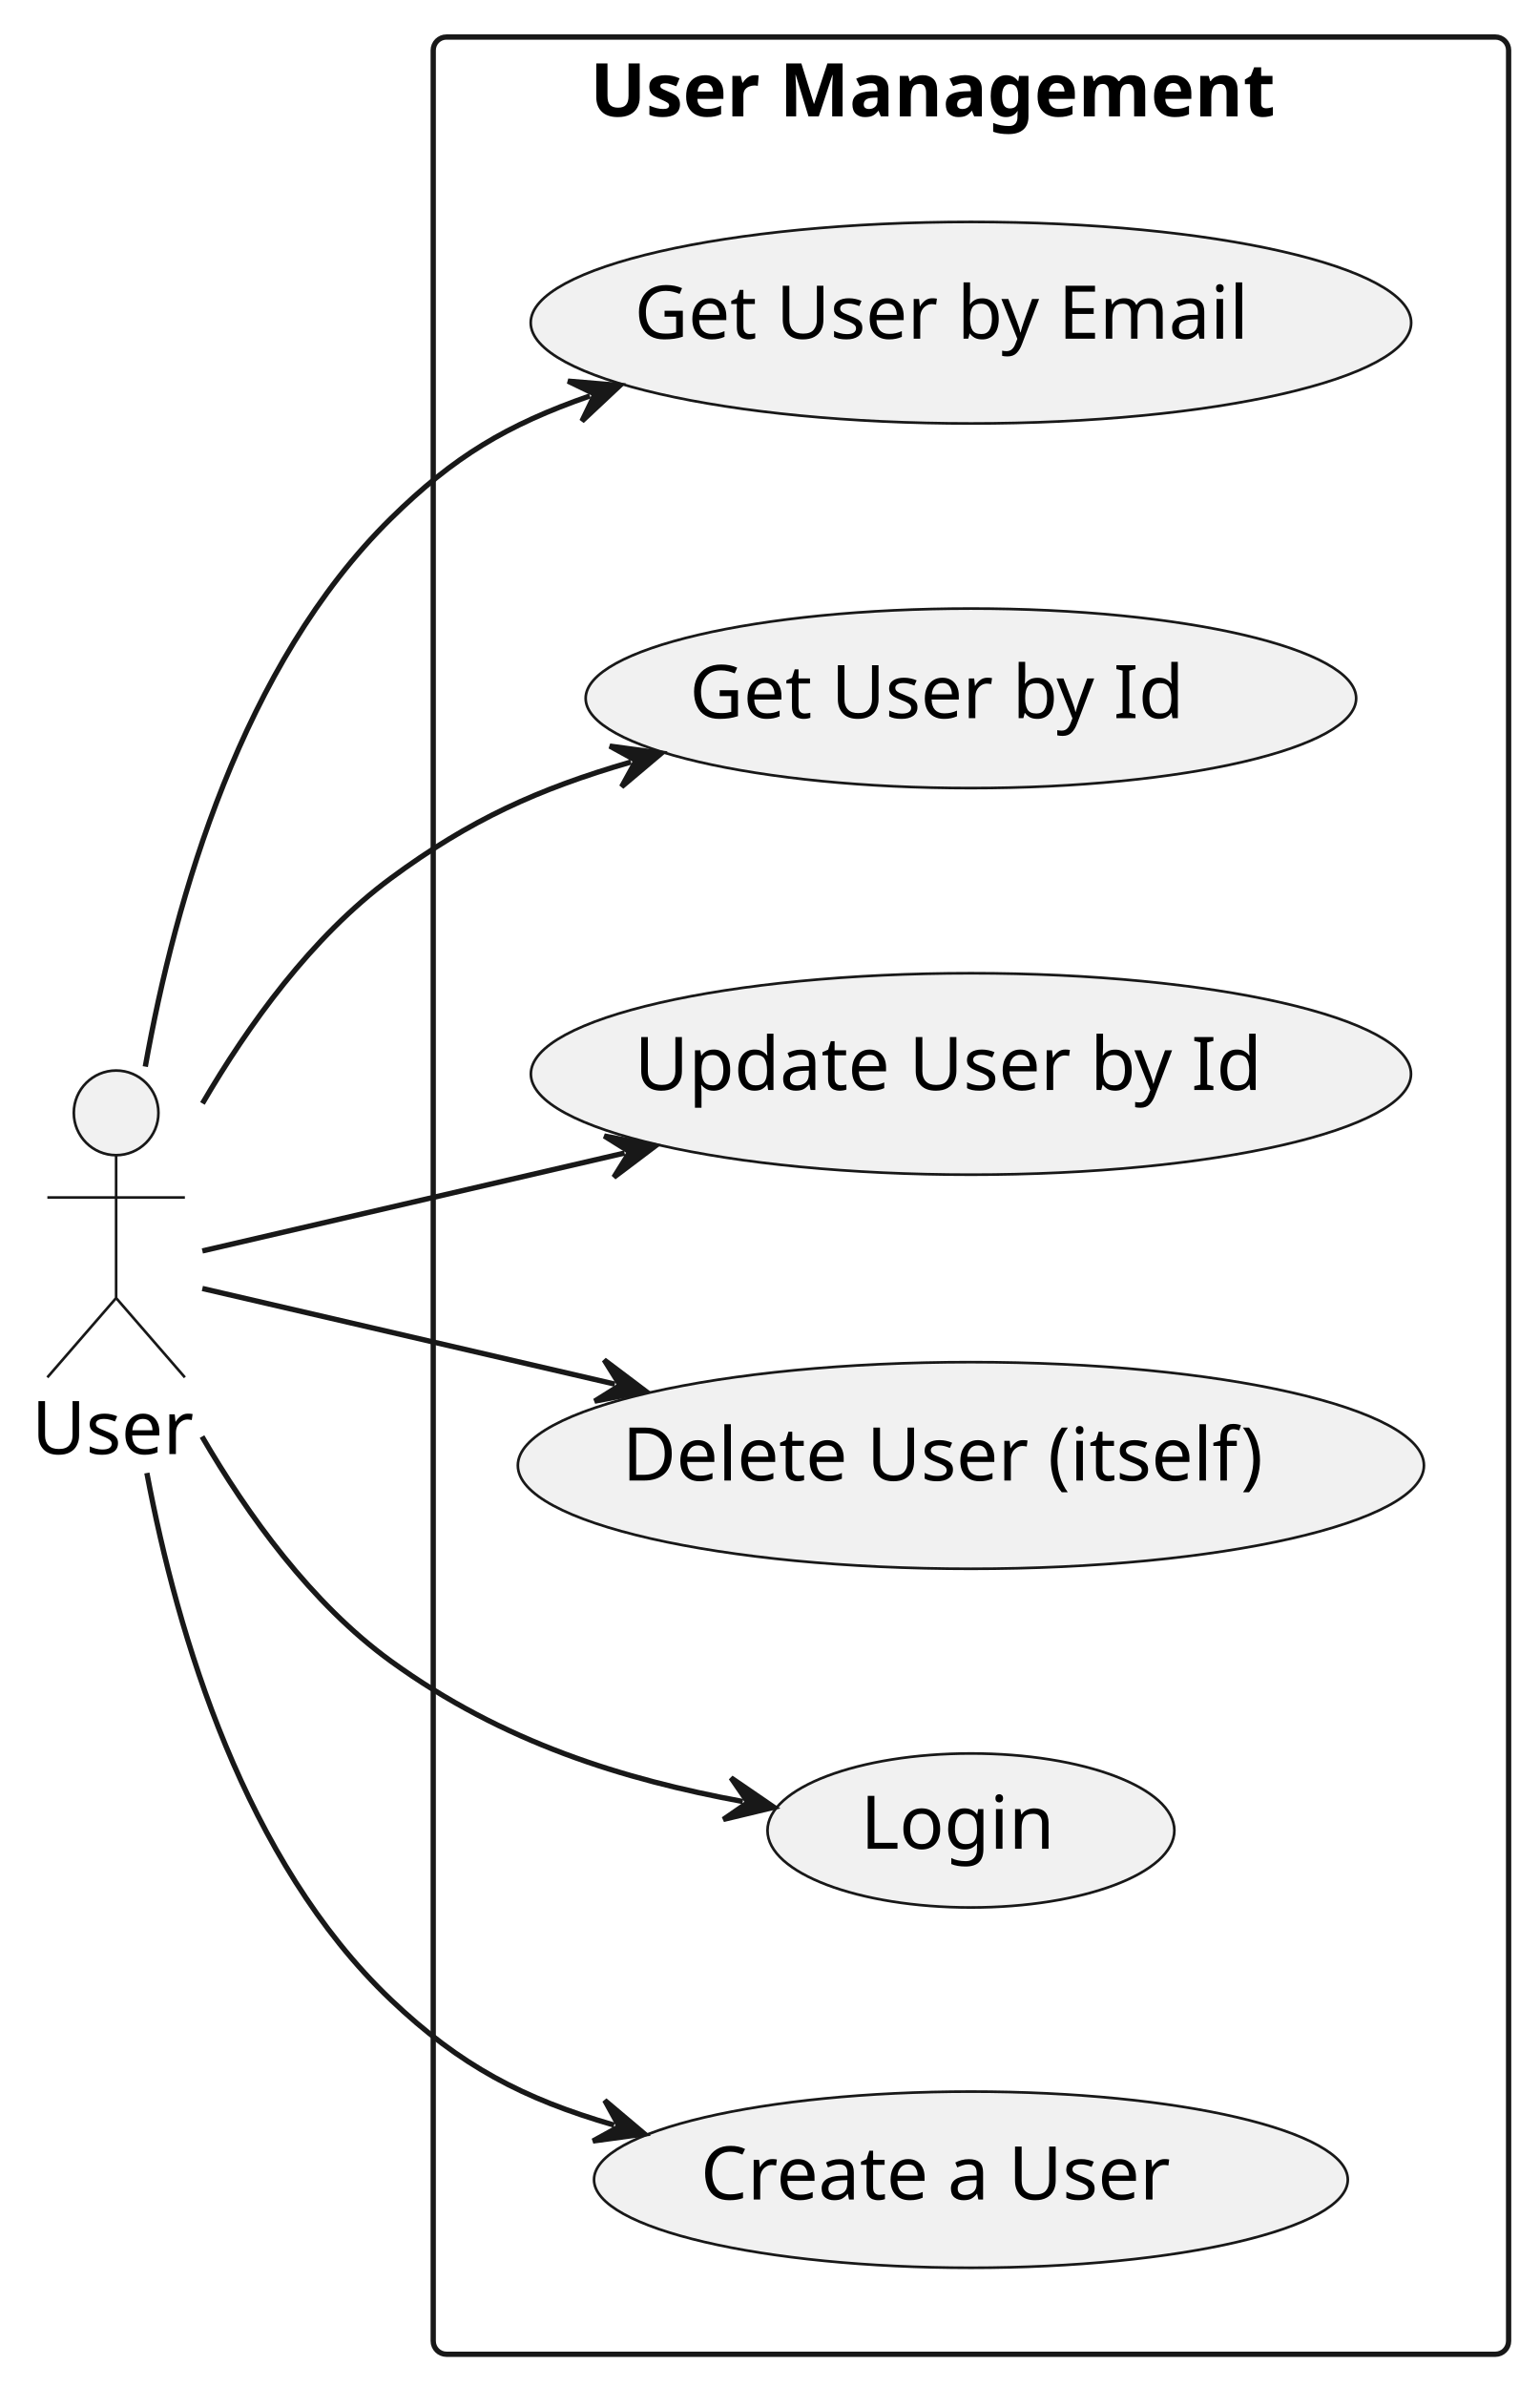
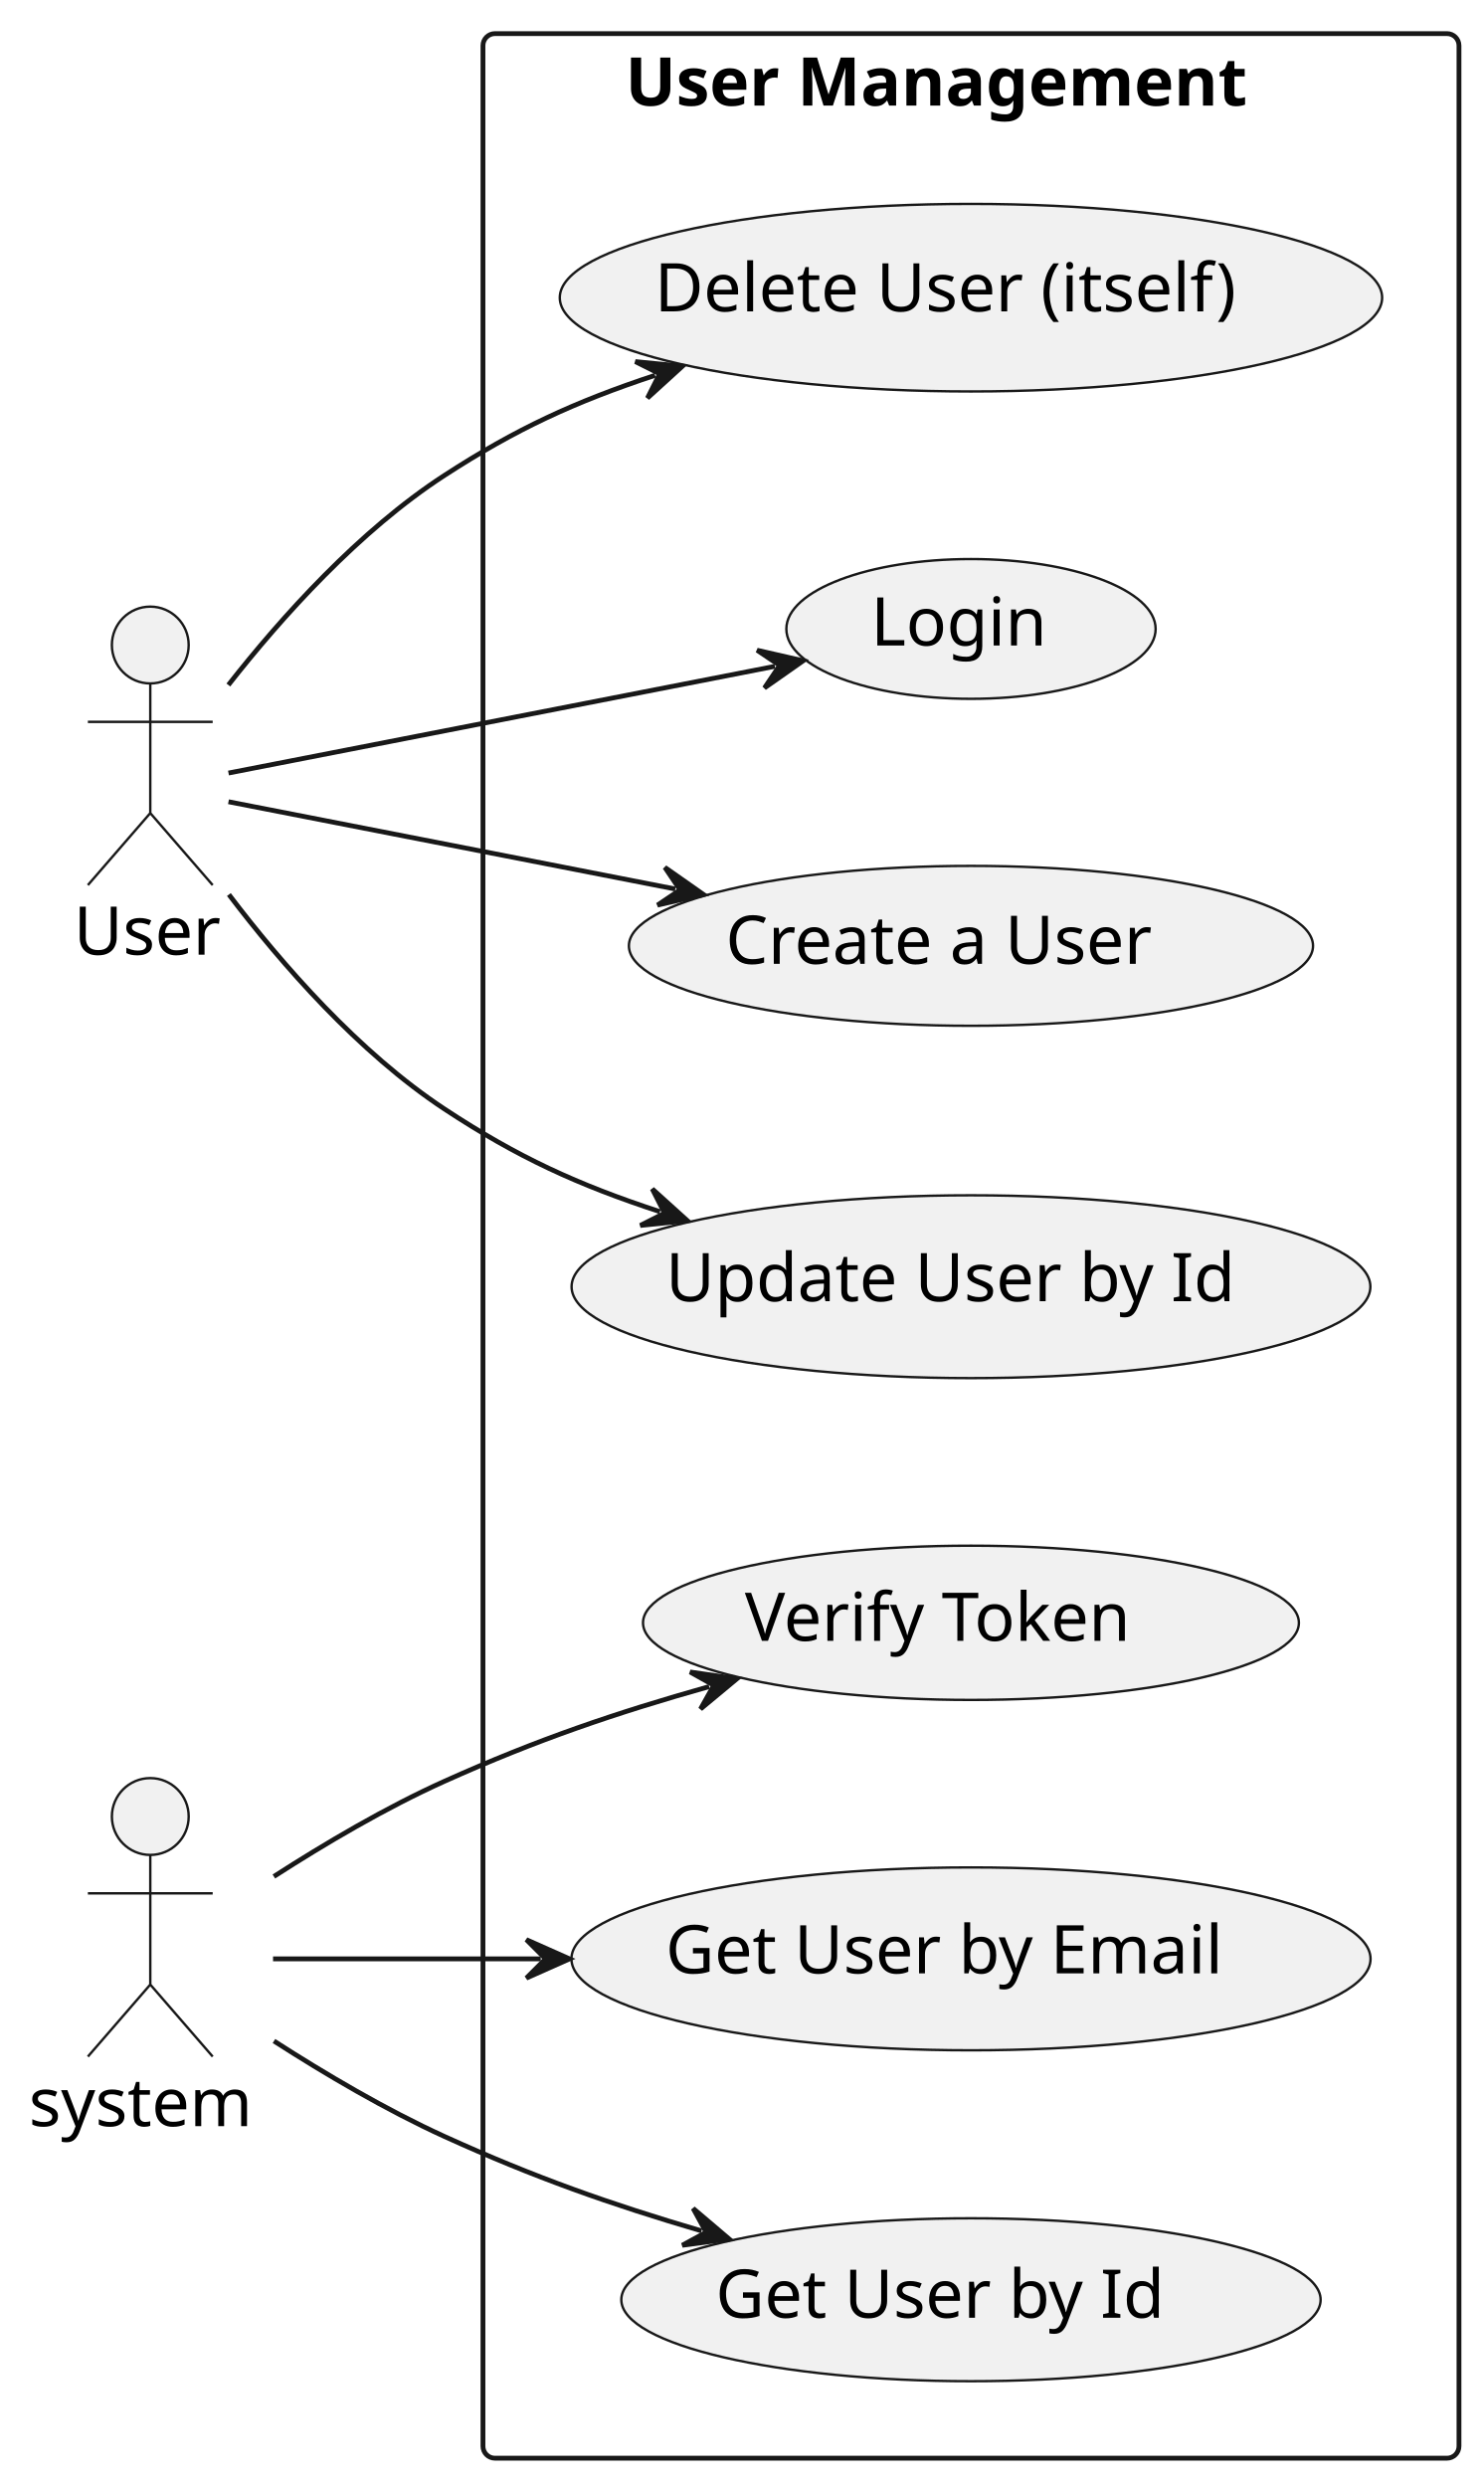
- <svg xmlns="http://www.w3.org/2000/svg" contentStyleType="text/css" height="451px" preserveAspectRatio="none" style="width:291px;height:451px;background:#FFFFFF;" version="1.1" viewBox="0 0 291 451" width="291px" zoomAndPan="magnify">
+ <svg xmlns="http://www.w3.org/2000/svg" contentStyleType="text/css" height="518px" preserveAspectRatio="none" style="width:309px;height:518px;background:#FFFFFF;" version="1.1" viewBox="0 0 309 518" width="309px" zoomAndPan="magnify">
  <defs />
  <g>
    <g id="cluster_UserManagement">
-       <rect fill="none" height="438" rx="2.5" ry="2.5" style="stroke:#181818;stroke-width:1;" width="203.32" x="81.91" y="7" />
-       <text fill="#000000" font-family="sans-serif" font-size="14" font-weight="bold" lengthAdjust="spacing" textLength="144.026" x="111.557" y="21.995">User Management</text>
+       <rect fill="none" height="505" rx="2.5" ry="2.5" style="stroke:#181818;stroke-width:1;" width="203.32" x="100.61" y="7" />
+       <text fill="#000000" font-family="sans-serif" font-size="14" font-weight="bold" lengthAdjust="spacing" textLength="144.026" x="130.257" y="21.995">User Management</text>
    </g>
    <g id="elem_UC_CreateUser">
-       <ellipse cx="183.569" cy="412.002" fill="#F1F1F1" rx="71.259" ry="16.652" style="stroke:#181818;stroke-width:0.5;" />
-       <text fill="#000000" font-family="sans-serif" font-size="14" lengthAdjust="spacing" textLength="96.216" x="132.461" y="415.749">Create a User</text>
+       <ellipse cx="202.269" cy="197.002" fill="#F1F1F1" rx="71.259" ry="16.652" style="stroke:#181818;stroke-width:0.5;" />
+       <text fill="#000000" font-family="sans-serif" font-size="14" lengthAdjust="spacing" textLength="96.216" x="151.161" y="200.749">Create a User</text>
    </g>
    <g id="elem_UC_Login">
-       <ellipse cx="183.574" cy="345.996" fill="#F1F1F1" rx="38.464" ry="14.556" style="stroke:#181818;stroke-width:0.5;" />
-       <text fill="#000000" font-family="sans-serif" font-size="14" lengthAdjust="spacing" textLength="38.015" x="162.7" y="349.451">Login</text>
+       <ellipse cx="202.274" cy="130.996" fill="#F1F1F1" rx="38.464" ry="14.556" style="stroke:#181818;stroke-width:0.5;" />
+       <text fill="#000000" font-family="sans-serif" font-size="14" lengthAdjust="spacing" textLength="38.015" x="181.4" y="134.451">Login</text>
    </g>
    <g id="elem_UC_DeleteUser">
-       <ellipse cx="183.567" cy="277.002" fill="#F1F1F1" rx="85.657" ry="19.532" style="stroke:#181818;stroke-width:0.5;" />
-       <text fill="#000000" font-family="sans-serif" font-size="14" lengthAdjust="spacing" textLength="131.838" x="117.648" y="279.848">Delete User (itself)</text>
+       <ellipse cx="202.268" cy="62.002" fill="#F1F1F1" rx="85.657" ry="19.532" style="stroke:#181818;stroke-width:0.5;" />
+       <text fill="#000000" font-family="sans-serif" font-size="14" lengthAdjust="spacing" textLength="131.838" x="136.349" y="64.848">Delete User (itself)</text>
    </g>
    <g id="elem_UC_UpdateUser">
-       <ellipse cx="183.572" cy="203" fill="#F1F1F1" rx="83.202" ry="19.04" style="stroke:#181818;stroke-width:0.5;" />
-       <text fill="#000000" font-family="sans-serif" font-size="14" lengthAdjust="spacing" textLength="126.15" x="119.972" y="206.025">Update User by Id</text>
+       <ellipse cx="202.272" cy="268" fill="#F1F1F1" rx="83.202" ry="19.04" style="stroke:#181818;stroke-width:0.5;" />
+       <text fill="#000000" font-family="sans-serif" font-size="14" lengthAdjust="spacing" textLength="126.15" x="138.672" y="271.025">Update User by Id</text>
    </g>
    <g id="elem_UC_GetUserById">
-       <ellipse cx="183.569" cy="131.998" fill="#F1F1F1" rx="72.839" ry="16.968" style="stroke:#181818;stroke-width:0.5;" />
-       <text fill="#000000" font-family="sans-serif" font-size="14" lengthAdjust="spacing" textLength="100.399" x="130.369" y="135.745">Get User by Id</text>
+       <ellipse cx="202.269" cy="478.998" fill="#F1F1F1" rx="72.839" ry="16.968" style="stroke:#181818;stroke-width:0.5;" />
+       <text fill="#000000" font-family="sans-serif" font-size="14" lengthAdjust="spacing" textLength="100.399" x="149.069" y="482.745">Get User by Id</text>
    </g>
    <g id="elem_UC_GetUserByEmail">
-       <ellipse cx="183.574" cy="60.997" fill="#F1F1F1" rx="83.234" ry="19.047" style="stroke:#181818;stroke-width:0.5;" />
-       <text fill="#000000" font-family="sans-serif" font-size="14" lengthAdjust="spacing" textLength="126.226" x="119.947" y="64.018">Get User by Email</text>
+       <ellipse cx="202.274" cy="407.997" fill="#F1F1F1" rx="83.234" ry="19.047" style="stroke:#181818;stroke-width:0.5;" />
+       <text fill="#000000" font-family="sans-serif" font-size="14" lengthAdjust="spacing" textLength="126.226" x="138.647" y="411.018">Get User by Email</text>
+     </g>
+     <g id="elem_UC_VerifyToken">
+       <ellipse cx="202.266" cy="338.003" fill="#F1F1F1" rx="68.316" ry="16.063" style="stroke:#181818;stroke-width:0.5;" />
+       <text fill="#000000" font-family="sans-serif" font-size="14" lengthAdjust="spacing" textLength="88.211" x="155.161" y="341.751">Verify Token</text>
    </g>
    <g id="elem_User">
-       <ellipse cx="21.955" cy="210.35" fill="#F1F1F1" rx="8" ry="8" style="stroke:#181818;stroke-width:0.5;" />
-       <path d="M21.955,218.35 L21.955,245.35 M8.955,226.35 L34.955,226.35 M21.955,245.35 L8.955,260.35 M21.955,245.35 L34.955,260.35 " fill="none" style="stroke:#181818;stroke-width:0.5;" />
-       <text fill="#000000" font-family="sans-serif" font-size="14" lengthAdjust="spacing" textLength="31.91" x="6" y="274.845">User</text>
+       <ellipse cx="31.305" cy="134.35" fill="#F1F1F1" rx="8" ry="8" style="stroke:#181818;stroke-width:0.5;" />
+       <path d="M31.305,142.35 L31.305,169.35 M18.305,150.35 L44.305,150.35 M31.305,169.35 L18.305,184.35 M31.305,169.35 L44.305,184.35 " fill="none" style="stroke:#181818;stroke-width:0.5;" />
+       <text fill="#000000" font-family="sans-serif" font-size="14" lengthAdjust="spacing" textLength="31.91" x="15.35" y="198.845">User</text>
+     </g>
+     <g id="elem_system">
+       <ellipse cx="31.307" cy="378.35" fill="#F1F1F1" rx="8" ry="8" style="stroke:#181818;stroke-width:0.5;" />
+       <path d="M31.307,386.35 L31.307,413.35 M18.307,394.35 L44.307,394.35 M31.307,413.35 L18.307,428.35 M31.307,413.35 L44.307,428.35 " fill="none" style="stroke:#181818;stroke-width:0.5;" />
+       <text fill="#000000" font-family="sans-serif" font-size="14" lengthAdjust="spacing" textLength="50.613" x="6" y="442.845">system</text>
    </g>
    <g id="link_User_UC_CreateUser">
-       <path d="M27.77,278.43 C33.59,309.33 46.33,351.78 73.91,378 C87.02,390.46 98.878,396.688 116.108,401.688 " fill="none" id="User-to-UC_CreateUser" style="stroke:#181818;stroke-width:1;" />
-       <polygon fill="#181818" points="121.87,403.36,114.341,397.01,117.068,401.966,112.112,404.693,121.87,403.36" style="stroke:#181818;stroke-width:1;" />
+       <path d="M47.6,166.99 C69.78,171.32 106.102,178.409 140.681,185.169 " fill="none" id="User-to-UC_CreateUser" style="stroke:#181818;stroke-width:1;" />
+       <polygon fill="#181818" points="146.57,186.32,138.505,180.668,141.663,185.361,136.97,188.519,146.57,186.32" style="stroke:#181818;stroke-width:1;" />
    </g>
    <g id="link_User_UC_Login">
-       <path d="M38.2,271.54 C46.81,286.35 58.88,303.11 73.91,314 C95.17,329.41 117.9,336.361 140.44,340.521 " fill="none" id="User-to-UC_Login" style="stroke:#181818;stroke-width:1;" />
-       <polygon fill="#181818" points="146.34,341.61,138.215,336.043,141.423,340.702,136.763,343.91,146.34,341.61" style="stroke:#181818;stroke-width:1;" />
+       <path d="M47.6,161.01 C74.49,155.76 124.951,145.911 161.431,138.781 " fill="none" id="User-to-UC_Login" style="stroke:#181818;stroke-width:1;" />
+       <polygon fill="#181818" points="167.32,137.63,157.72,135.431,162.413,138.589,159.254,143.282,167.32,137.63" style="stroke:#181818;stroke-width:1;" />
    </g>
    <g id="link_User_UC_DeleteUser">
-       <path d="M38.26,243.55 C57.53,248.02 85.945,254.606 116.255,261.626 " fill="none" id="User-to-UC_DeleteUser" style="stroke:#181818;stroke-width:1;" />
-       <polygon fill="#181818" points="122.1,262.98,114.235,257.052,117.229,261.852,112.43,264.846,122.1,262.98" style="stroke:#181818;stroke-width:1;" />
+       <path d="M47.57,142.67 C58.66,128.55 74.79,110.56 92.61,99 C107.58,89.29 119.665,83.738 136.465,78.168 " fill="none" id="User-to-UC_DeleteUser" style="stroke:#181818;stroke-width:1;" />
+       <polygon fill="#181818" points="142.16,76.28,132.358,75.316,137.414,77.853,134.876,82.909,142.16,76.28" style="stroke:#181818;stroke-width:1;" />
    </g>
    <g id="link_User_UC_UpdateUser">
-       <path d="M38.26,236.45 C57.92,231.89 87.345,225.076 118.085,217.946 " fill="none" id="User-to-UC_UpdateUser" style="stroke:#181818;stroke-width:1;" />
-       <polygon fill="#181818" points="123.93,216.59,114.259,214.727,119.059,217.72,116.067,222.52,123.93,216.59" style="stroke:#181818;stroke-width:1;" />
+       <path d="M47.68,186.32 C58.7,200.84 74.72,219.2 92.61,231 C107.83,241.04 120.358,246.763 137.488,252.373 " fill="none" id="User-to-UC_UpdateUser" style="stroke:#181818;stroke-width:1;" />
+       <polygon fill="#181818" points="143.19,254.24,135.882,247.638,138.438,252.684,133.392,255.24,143.19,254.24" style="stroke:#181818;stroke-width:1;" />
    </g>
-     <g id="link_User_UC_GetUserById">
-       <path d="M38.28,208.57 C46.91,193.78 58.97,177.02 73.91,166 C88.86,154.97 101.718,149.132 119.298,144.032 " fill="none" id="User-to-UC_GetUserById" style="stroke:#181818;stroke-width:1;" />
-       <polygon fill="#181818" points="125.06,142.36,115.302,141.026,120.258,143.753,117.531,148.709,125.06,142.36" style="stroke:#181818;stroke-width:1;" />
+     <g id="link_system_UC_GetUserById">
+       <path d="M57.07,425.11 C67.68,431.93 80.43,439.46 92.61,445 C111.42,453.55 127.213,459.099 146.143,464.659 " fill="none" id="system-to-UC_GetUserById" style="stroke:#181818;stroke-width:1;" />
+       <polygon fill="#181818" points="151.9,466.35,144.392,459.976,147.103,464.941,142.137,467.652,151.9,466.35" style="stroke:#181818;stroke-width:1;" />
    </g>
-     <g id="link_User_UC_GetUserByEmail">
-       <path d="M27.47,201.61 C33.14,169.86 45.81,125.64 73.91,98 C85.77,86.33 95.793,80.312 111.543,74.832 " fill="none" id="User-to-UC_GetUserByEmail" style="stroke:#181818;stroke-width:1;" />
-       <polygon fill="#181818" points="117.21,72.86,107.395,72.04,112.488,74.503,110.024,79.595,117.21,72.86" style="stroke:#181818;stroke-width:1;" />
+     <g id="link_system_UC_GetUserByEmail">
+       <path d="M56.88,408 C73.35,408 90.09,408 112.65,408 " fill="none" id="system-to-UC_GetUserByEmail" style="stroke:#181818;stroke-width:1;" />
+       <polygon fill="#181818" points="118.65,408,109.65,404,113.65,408,109.65,412,118.65,408" style="stroke:#181818;stroke-width:1;" />
+     </g>
+     <g id="link_system_UC_VerifyToken">
+       <path d="M57.05,390.84 C67.66,384.01 80.4,376.49 92.61,371 C111.94,362.31 128.425,356.727 147.735,351.287 " fill="none" id="system-to-UC_VerifyToken" style="stroke:#181818;stroke-width:1;" />
+       <polygon fill="#181818" points="153.51,349.66,143.762,348.25,148.697,351.016,145.932,355.951,153.51,349.66" style="stroke:#181818;stroke-width:1;" />
    </g>
  </g>
</svg>
